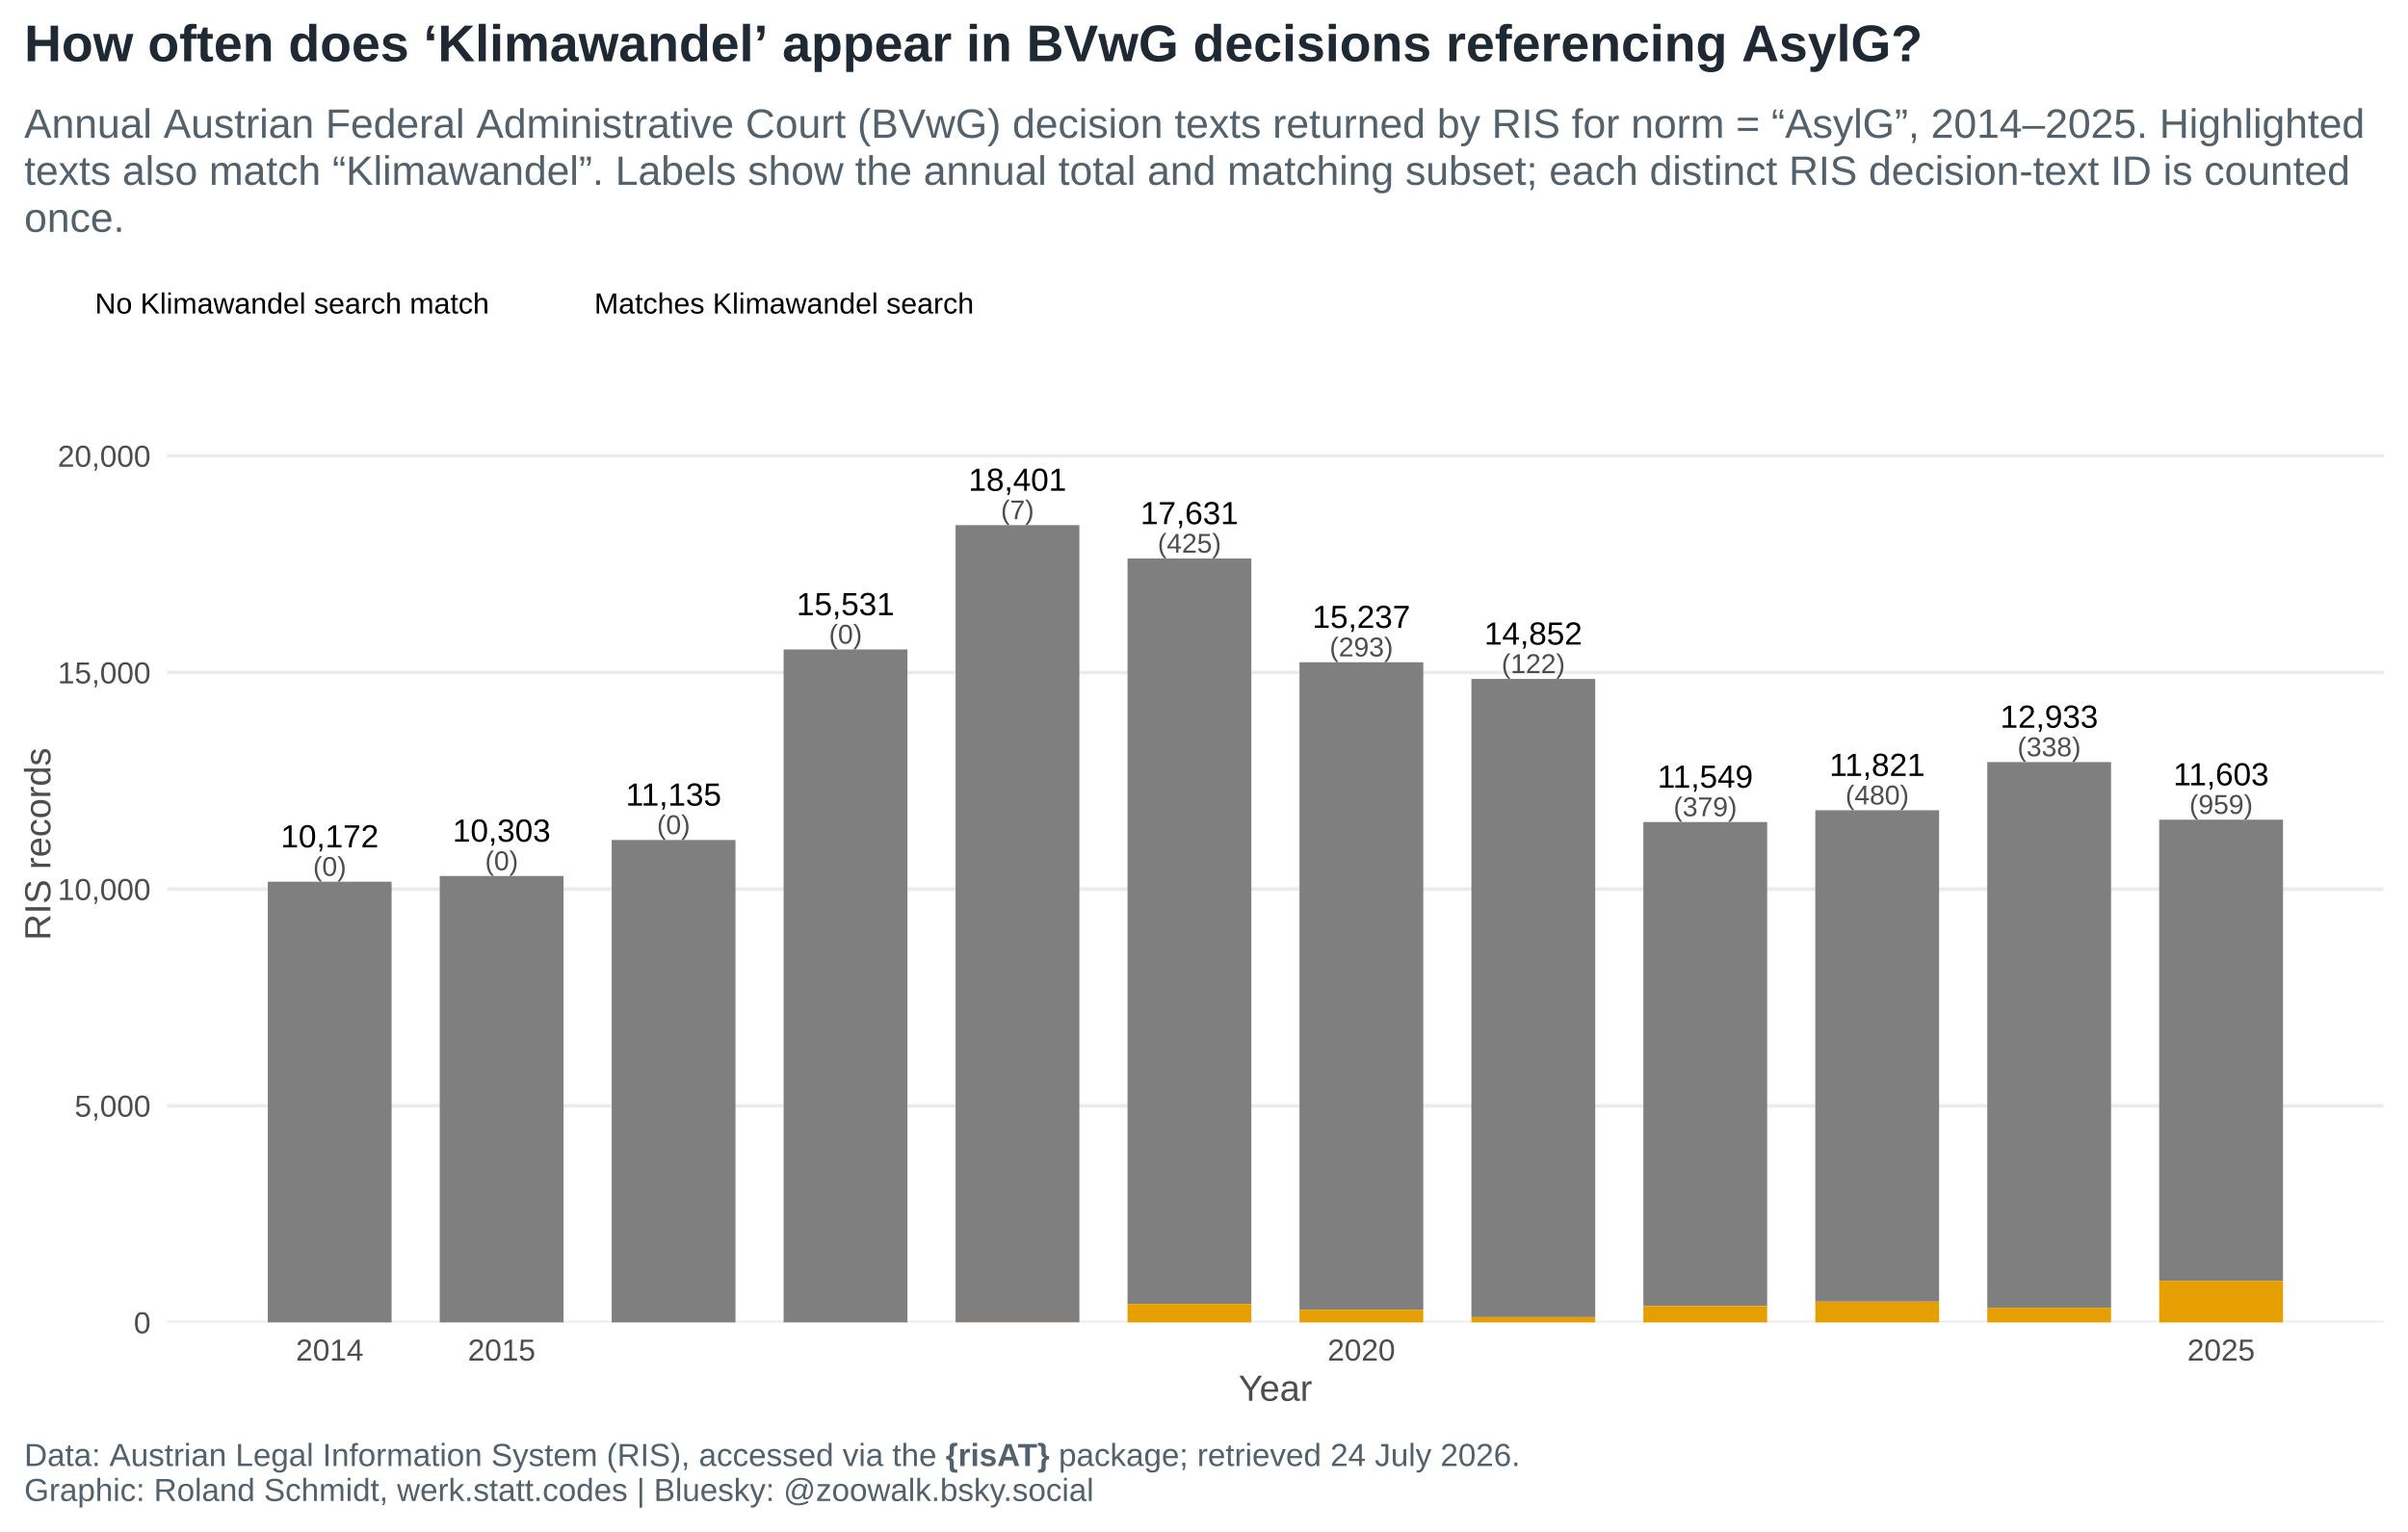
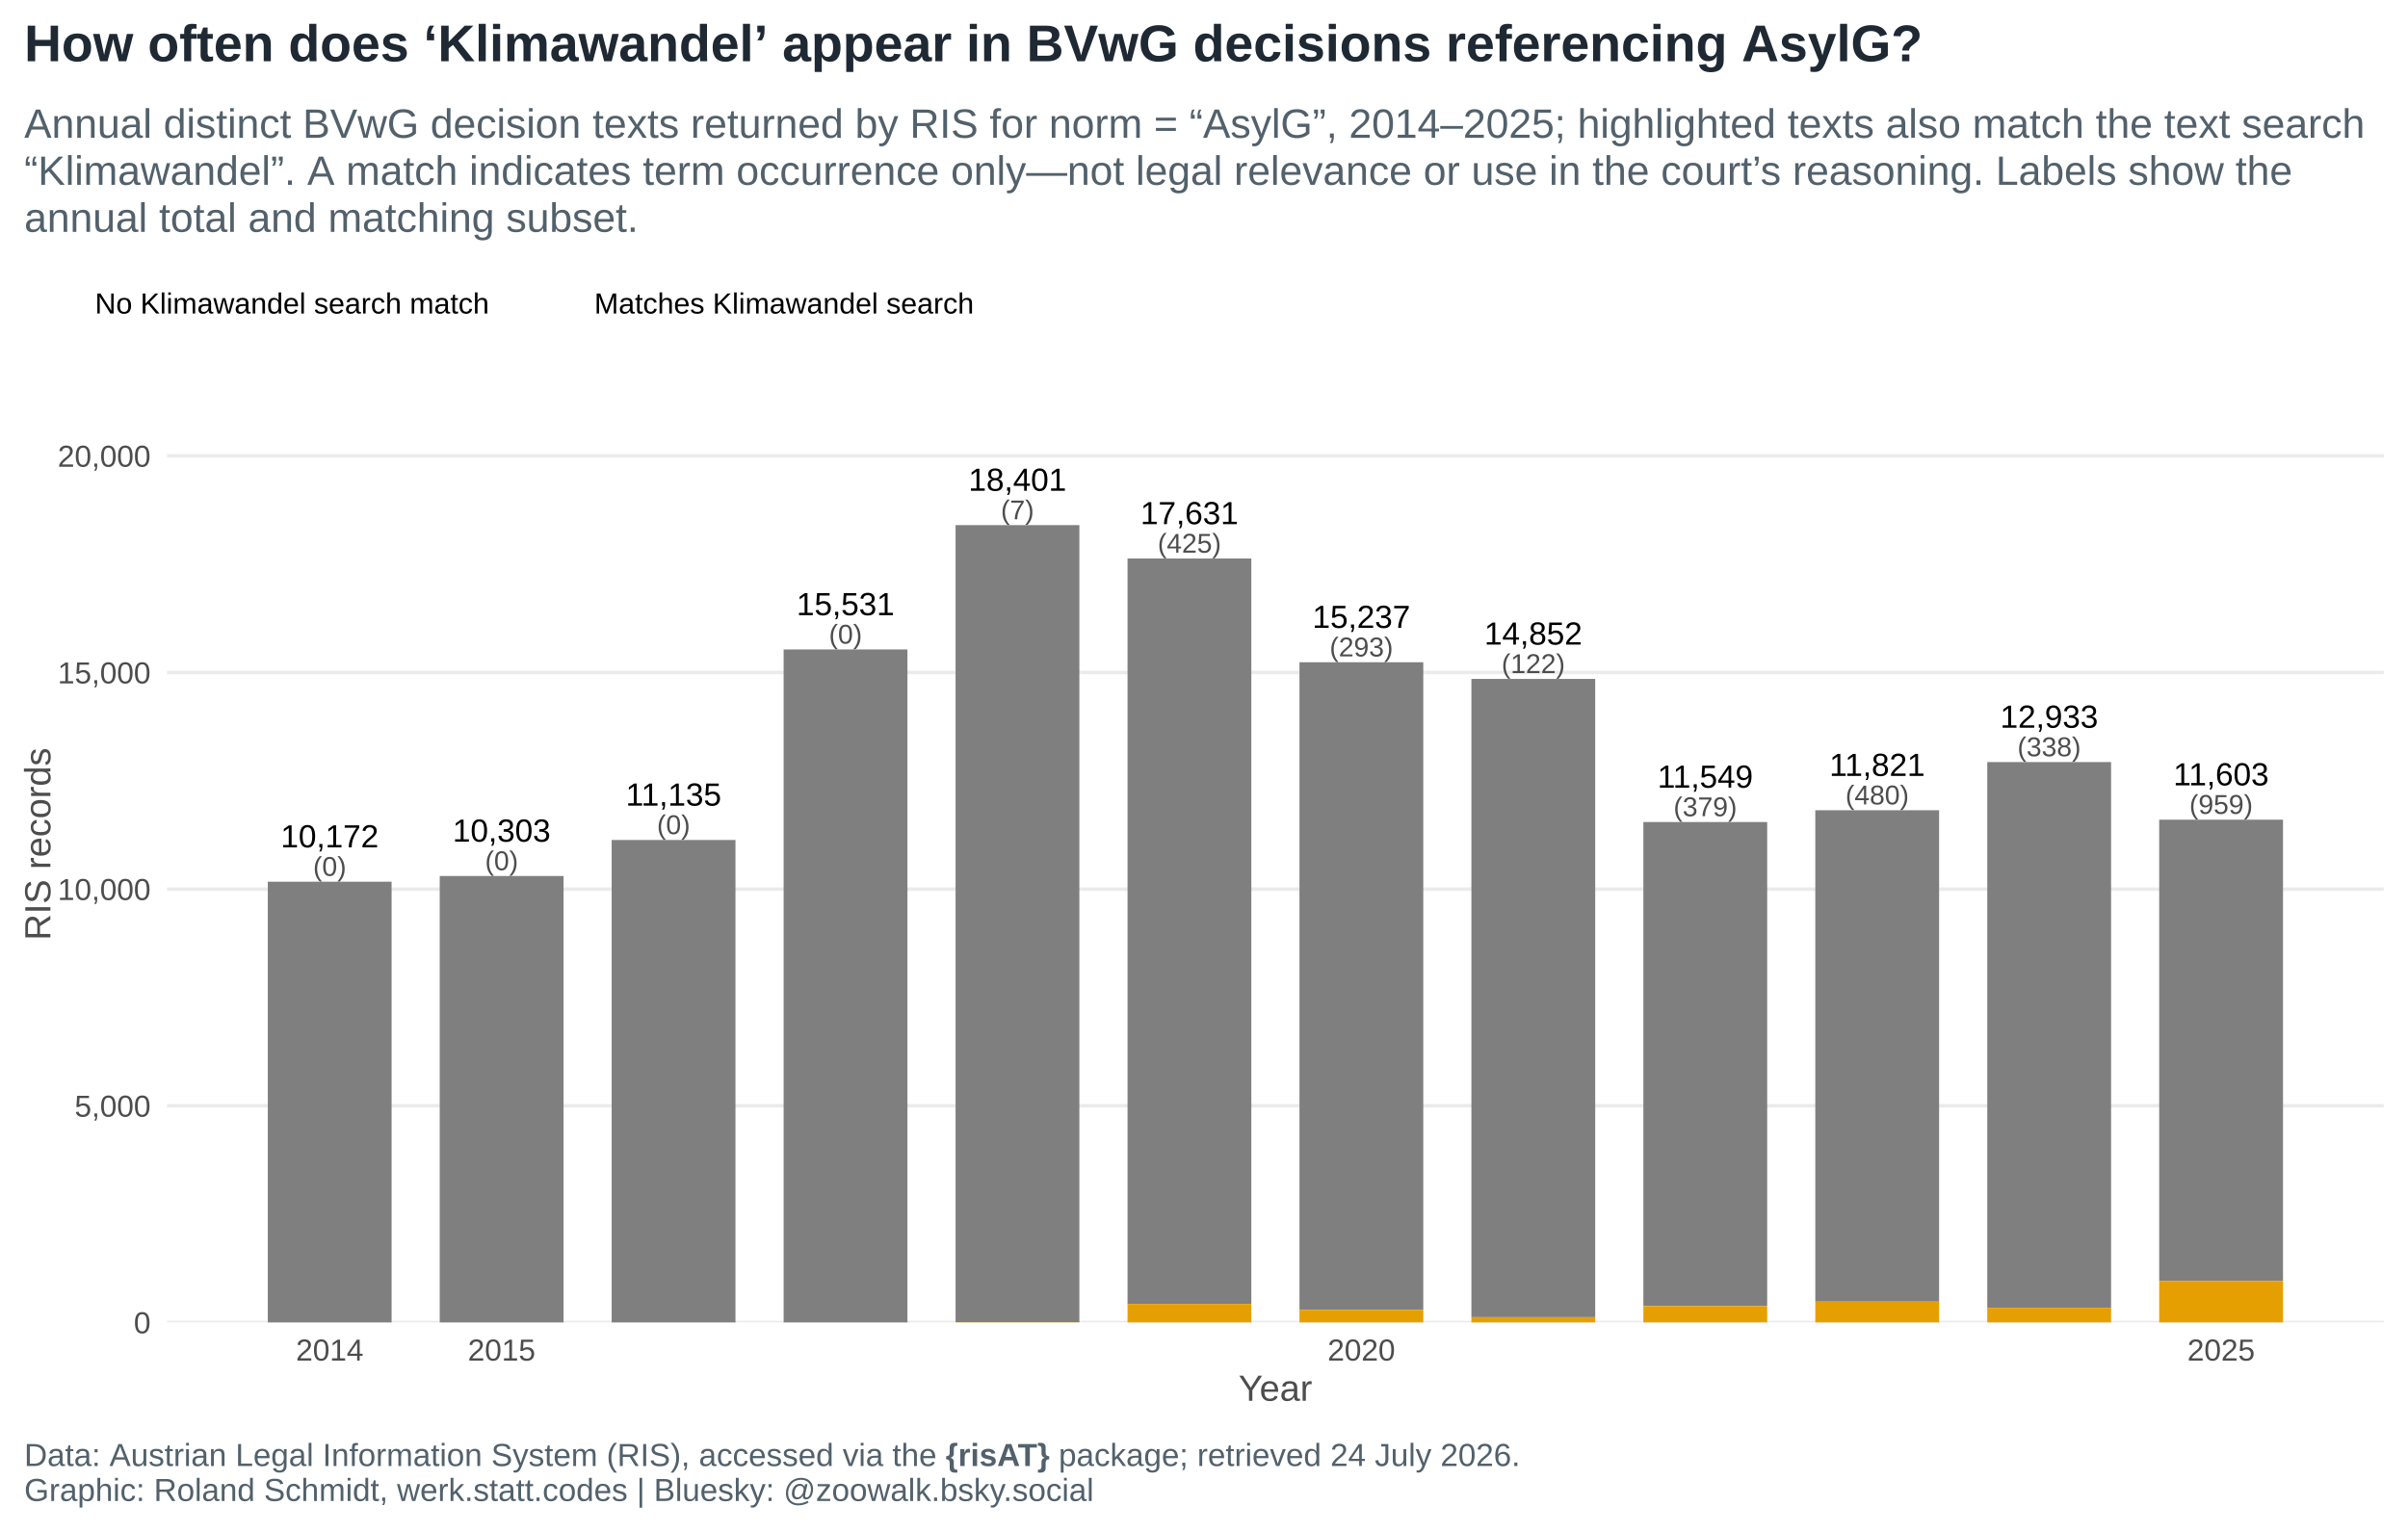
<svg xmlns="http://www.w3.org/2000/svg" width="792.00pt" height="504.00pt" viewBox="0 0 792.00 504.00">
  <g class="svglite">
    <defs>
      <style type="text/css">
    .svglite line, .svglite polyline, .svglite polygon, .svglite path, .svglite rect, .svglite circle {
      fill: none;
      stroke: #000000;
      stroke-linecap: round;
      stroke-linejoin: round;
      stroke-miterlimit: 10.00;
    }
    .svglite text {
      white-space: pre;
    }
    .svglite g.glyphgroup path {
      fill: inherit;
      stroke: none;
    }
  </style>
    </defs>
    <rect width="100%" height="100%" style="stroke: none; fill: #FFFFFF;" />
    <defs>
      <clipPath id="cpMC4wMHw3OTIuMDB8MC4wMHw1MDQuMDA=">
        <rect x="0.00" y="0.00" width="792.00" height="504.00" />
      </clipPath>
    </defs>
    <g clip-path="url(#cpMC4wMHw3OTIuMDB8MC4wMHw1MDQuMDA=)">
      <rect x="0.00" y="-0" width="792.00" height="504.00" style="stroke-width: 1.16; stroke: none; fill: #FFFFFF;" />
    </g>
    <defs>
      <clipPath id="cpNTQuOTR8Nzg0LjAzfDEyMC4zMXw0MzUuMDg=">
        <rect x="54.94" y="120.31" width="729.09" height="314.77" />
      </clipPath>
    </defs>
    <g clip-path="url(#cpNTQuOTR8Nzg0LjAzfDEyMC4zMXw0MzUuMDg=)">
      <polyline points="54.94,435.08 784.03,435.08 " style="stroke-width: 1.16; stroke: #EBEBEB; stroke-linecap: butt;" />
      <polyline points="54.94,363.81 784.03,363.81 " style="stroke-width: 1.16; stroke: #EBEBEB; stroke-linecap: butt;" />
      <polyline points="54.94,292.53 784.03,292.53 " style="stroke-width: 1.16; stroke: #EBEBEB; stroke-linecap: butt;" />
      <polyline points="54.94,221.25 784.03,221.25 " style="stroke-width: 1.16; stroke: #EBEBEB; stroke-linecap: butt;" />
      <polyline points="54.94,149.98 784.03,149.98 " style="stroke-width: 1.16; stroke: #EBEBEB; stroke-linecap: butt;" />
      <rect x="88.08" y="290.08" width="40.72" height="145.00" style="stroke-width: 1.16; stroke: none; stroke-linecap: butt; stroke-linejoin: miter; fill: #7F7F7F;" />
      <rect x="88.08" y="435.08" width="40.72" height="0.00" style="stroke-width: 1.16; stroke: none; stroke-linecap: butt; stroke-linejoin: miter; fill: #E69F00;" />
      <rect x="144.63" y="288.21" width="40.72" height="146.87" style="stroke-width: 1.16; stroke: none; stroke-linecap: butt; stroke-linejoin: miter; fill: #7F7F7F;" />
      <rect x="144.63" y="435.08" width="40.72" height="0.00" style="stroke-width: 1.16; stroke: none; stroke-linecap: butt; stroke-linejoin: miter; fill: #E69F00;" />
      <rect x="201.18" y="276.35" width="40.72" height="158.73" style="stroke-width: 1.16; stroke: none; stroke-linecap: butt; stroke-linejoin: miter; fill: #7F7F7F;" />
      <rect x="201.18" y="435.08" width="40.72" height="0.00" style="stroke-width: 1.16; stroke: none; stroke-linecap: butt; stroke-linejoin: miter; fill: #E69F00;" />
      <rect x="257.74" y="213.68" width="40.72" height="221.40" style="stroke-width: 1.16; stroke: none; stroke-linecap: butt; stroke-linejoin: miter; fill: #7F7F7F;" />
      <rect x="257.74" y="435.08" width="40.72" height="0.00" style="stroke-width: 1.16; stroke: none; stroke-linecap: butt; stroke-linejoin: miter; fill: #E69F00;" />
      <rect x="314.29" y="172.77" width="40.72" height="262.21" style="stroke-width: 1.16; stroke: none; stroke-linecap: butt; stroke-linejoin: miter; fill: #7F7F7F;" />
      <rect x="314.29" y="434.98" width="40.72" height="0.100" style="stroke-width: 1.16; stroke: none; stroke-linecap: butt; stroke-linejoin: miter; fill: #E69F00;" />
      <rect x="370.85" y="183.75" width="40.72" height="245.28" style="stroke-width: 1.16; stroke: none; stroke-linecap: butt; stroke-linejoin: miter; fill: #7F7F7F;" />
      <rect x="370.85" y="429.02" width="40.72" height="6.06" style="stroke-width: 1.16; stroke: none; stroke-linecap: butt; stroke-linejoin: miter; fill: #E69F00;" />
      <rect x="427.40" y="217.88" width="40.72" height="213.03" style="stroke-width: 1.16; stroke: none; stroke-linecap: butt; stroke-linejoin: miter; fill: #7F7F7F;" />
      <rect x="427.40" y="430.91" width="40.72" height="4.18" style="stroke-width: 1.16; stroke: none; stroke-linecap: butt; stroke-linejoin: miter; fill: #E69F00;" />
      <rect x="483.95" y="223.36" width="40.72" height="209.98" style="stroke-width: 1.16; stroke: none; stroke-linecap: butt; stroke-linejoin: miter; fill: #7F7F7F;" />
      <rect x="483.95" y="433.34" width="40.72" height="1.74" style="stroke-width: 1.16; stroke: none; stroke-linecap: butt; stroke-linejoin: miter; fill: #E69F00;" />
      <rect x="540.51" y="270.45" width="40.72" height="159.23" style="stroke-width: 1.16; stroke: none; stroke-linecap: butt; stroke-linejoin: miter; fill: #7F7F7F;" />
      <rect x="540.51" y="429.68" width="40.72" height="5.40" style="stroke-width: 1.16; stroke: none; stroke-linecap: butt; stroke-linejoin: miter; fill: #E69F00;" />
      <rect x="597.06" y="266.57" width="40.72" height="161.67" style="stroke-width: 1.16; stroke: none; stroke-linecap: butt; stroke-linejoin: miter; fill: #7F7F7F;" />
      <rect x="597.06" y="428.24" width="40.72" height="6.84" style="stroke-width: 1.16; stroke: none; stroke-linecap: butt; stroke-linejoin: miter; fill: #E69F00;" />
      <rect x="653.62" y="250.72" width="40.72" height="179.54" style="stroke-width: 1.16; stroke: none; stroke-linecap: butt; stroke-linejoin: miter; fill: #7F7F7F;" />
      <rect x="653.62" y="430.26" width="40.72" height="4.82" style="stroke-width: 1.16; stroke: none; stroke-linecap: butt; stroke-linejoin: miter; fill: #E69F00;" />
      <rect x="710.17" y="269.68" width="40.72" height="151.73" style="stroke-width: 1.16; stroke: none; stroke-linecap: butt; stroke-linejoin: miter; fill: #7F7F7F;" />
      <rect x="710.17" y="421.41" width="40.72" height="13.67" style="stroke-width: 1.16; stroke: none; stroke-linecap: butt; stroke-linejoin: miter; fill: #E69F00;" />
      <text x="108.44" y="278.78" text-anchor="middle" style="font-size: 10.53px; font-family: &quot;Arial&quot;;" textLength="32.14px" lengthAdjust="spacingAndGlyphs">10,172</text>
      <text x="164.99" y="276.91" text-anchor="middle" style="font-size: 10.53px; font-family: &quot;Arial&quot;;" textLength="32.14px" lengthAdjust="spacingAndGlyphs">10,303</text>
      <text x="221.54" y="265.05" text-anchor="middle" style="font-size: 10.53px; font-family: &quot;Arial&quot;;" textLength="31.36px" lengthAdjust="spacingAndGlyphs">11,135</text>
      <text x="278.10" y="202.39" text-anchor="middle" style="font-size: 10.53px; font-family: &quot;Arial&quot;;" textLength="32.14px" lengthAdjust="spacingAndGlyphs">15,531</text>
      <text x="334.65" y="161.47" text-anchor="middle" style="font-size: 10.53px; font-family: &quot;Arial&quot;;" textLength="32.14px" lengthAdjust="spacingAndGlyphs">18,401</text>
      <text x="391.21" y="172.45" text-anchor="middle" style="font-size: 10.53px; font-family: &quot;Arial&quot;;" textLength="32.14px" lengthAdjust="spacingAndGlyphs">17,631</text>
      <text x="447.76" y="206.58" text-anchor="middle" style="font-size: 10.53px; font-family: &quot;Arial&quot;;" textLength="32.14px" lengthAdjust="spacingAndGlyphs">15,237</text>
      <text x="504.31" y="212.07" text-anchor="middle" style="font-size: 10.53px; font-family: &quot;Arial&quot;;" textLength="32.14px" lengthAdjust="spacingAndGlyphs">14,852</text>
      <text x="560.87" y="259.15" text-anchor="middle" style="font-size: 10.53px; font-family: &quot;Arial&quot;;" textLength="31.36px" lengthAdjust="spacingAndGlyphs">11,549</text>
      <text x="617.42" y="255.27" text-anchor="middle" style="font-size: 10.53px; font-family: &quot;Arial&quot;;" textLength="31.36px" lengthAdjust="spacingAndGlyphs">11,821</text>
      <text x="673.98" y="239.42" text-anchor="middle" style="font-size: 10.53px; font-family: &quot;Arial&quot;;" textLength="32.14px" lengthAdjust="spacingAndGlyphs">12,933</text>
      <text x="730.53" y="258.38" text-anchor="middle" style="font-size: 10.53px; font-family: &quot;Arial&quot;;" textLength="31.36px" lengthAdjust="spacingAndGlyphs">11,603</text>
      <text x="108.44" y="288.16" text-anchor="middle" style="font-size: 8.95px;fill: #4D4D4D; font-family: &quot;Arial&quot;;" textLength="10.91px" lengthAdjust="spacingAndGlyphs">(0)</text>
      <text x="164.99" y="286.29" text-anchor="middle" style="font-size: 8.95px;fill: #4D4D4D; font-family: &quot;Arial&quot;;" textLength="10.91px" lengthAdjust="spacingAndGlyphs">(0)</text>
      <text x="221.54" y="274.43" text-anchor="middle" style="font-size: 8.95px;fill: #4D4D4D; font-family: &quot;Arial&quot;;" textLength="10.91px" lengthAdjust="spacingAndGlyphs">(0)</text>
      <text x="278.10" y="211.76" text-anchor="middle" style="font-size: 8.95px;fill: #4D4D4D; font-family: &quot;Arial&quot;;" textLength="10.91px" lengthAdjust="spacingAndGlyphs">(0)</text>
      <text x="334.65" y="170.85" text-anchor="middle" style="font-size: 8.95px;fill: #4D4D4D; font-family: &quot;Arial&quot;;" textLength="10.91px" lengthAdjust="spacingAndGlyphs">(7)</text>
      <text x="391.21" y="181.83" text-anchor="middle" style="font-size: 8.95px;fill: #4D4D4D; font-family: &quot;Arial&quot;;" textLength="20.84px" lengthAdjust="spacingAndGlyphs">(425)</text>
      <text x="447.76" y="215.96" text-anchor="middle" style="font-size: 8.95px;fill: #4D4D4D; font-family: &quot;Arial&quot;;" textLength="20.84px" lengthAdjust="spacingAndGlyphs">(293)</text>
      <text x="504.31" y="221.44" text-anchor="middle" style="font-size: 8.95px;fill: #4D4D4D; font-family: &quot;Arial&quot;;" textLength="20.84px" lengthAdjust="spacingAndGlyphs">(122)</text>
      <text x="560.87" y="268.53" text-anchor="middle" style="font-size: 8.95px;fill: #4D4D4D; font-family: &quot;Arial&quot;;" textLength="20.84px" lengthAdjust="spacingAndGlyphs">(379)</text>
      <text x="617.42" y="264.65" text-anchor="middle" style="font-size: 8.95px;fill: #4D4D4D; font-family: &quot;Arial&quot;;" textLength="20.84px" lengthAdjust="spacingAndGlyphs">(480)</text>
      <text x="673.98" y="248.80" text-anchor="middle" style="font-size: 8.95px;fill: #4D4D4D; font-family: &quot;Arial&quot;;" textLength="20.84px" lengthAdjust="spacingAndGlyphs">(338)</text>
      <text x="730.53" y="267.76" text-anchor="middle" style="font-size: 8.95px;fill: #4D4D4D; font-family: &quot;Arial&quot;;" textLength="20.84px" lengthAdjust="spacingAndGlyphs">(959)</text>
    </g>
    <g clip-path="url(#cpMC4wMHw3OTIuMDB8MC4wMHw1MDQuMDA=)">
      <text x="49.56" y="438.66" text-anchor="end" style="font-size: 10.00px;fill: #4D4D4D; font-family: &quot;Arial&quot;;" textLength="5.56px" lengthAdjust="spacingAndGlyphs">0</text>
      <text x="49.56" y="367.39" text-anchor="end" style="font-size: 10.00px;fill: #4D4D4D; font-family: &quot;Arial&quot;;" textLength="25.03px" lengthAdjust="spacingAndGlyphs">5,000</text>
      <text x="49.56" y="296.11" text-anchor="end" style="font-size: 10.00px;fill: #4D4D4D; font-family: &quot;Arial&quot;;" textLength="30.59px" lengthAdjust="spacingAndGlyphs">10,000</text>
      <text x="49.56" y="224.84" text-anchor="end" style="font-size: 10.00px;fill: #4D4D4D; font-family: &quot;Arial&quot;;" textLength="30.59px" lengthAdjust="spacingAndGlyphs">15,000</text>
      <text x="49.56" y="153.56" text-anchor="end" style="font-size: 10.00px;fill: #4D4D4D; font-family: &quot;Arial&quot;;" textLength="30.59px" lengthAdjust="spacingAndGlyphs">20,000</text>
      <text x="108.44" y="447.63" text-anchor="middle" style="font-size: 10.00px;fill: #4D4D4D; font-family: &quot;Arial&quot;;" textLength="22.25px" lengthAdjust="spacingAndGlyphs">2014</text>
      <text x="164.99" y="447.63" text-anchor="middle" style="font-size: 10.00px;fill: #4D4D4D; font-family: &quot;Arial&quot;;" textLength="22.25px" lengthAdjust="spacingAndGlyphs">2015</text>
      <text x="447.76" y="447.63" text-anchor="middle" style="font-size: 10.00px;fill: #4D4D4D; font-family: &quot;Arial&quot;;" textLength="22.25px" lengthAdjust="spacingAndGlyphs">2020</text>
      <text x="730.53" y="447.63" text-anchor="middle" style="font-size: 10.00px;fill: #4D4D4D; font-family: &quot;Arial&quot;;" textLength="22.25px" lengthAdjust="spacingAndGlyphs">2025</text>
      <text x="419.48" y="460.85" text-anchor="middle" style="font-size: 12.00px;fill: #4D4D4D; font-family: &quot;Arial&quot;;" textLength="24.25px" lengthAdjust="spacingAndGlyphs">Year</text>
      <text transform="translate(16.57,277.70) rotate(-90)" text-anchor="middle" style="font-size: 12.00px;fill: #4D4D4D; font-family: &quot;Arial&quot;;" textLength="63.34px" lengthAdjust="spacingAndGlyphs">RIS records</text>
      <circle cx="16.61" cy="99.71" r="1.95" style="stroke-width: 0.71; stroke: none;" />
      <circle cx="180.85" cy="99.71" r="1.95" style="stroke-width: 0.71; stroke: none;" />
      <text x="31.23" y="103.15" style="font-size: 9.60px; font-family: &quot;Arial&quot;;" textLength="129.47px" lengthAdjust="spacingAndGlyphs">No Klimawandel search match</text>
      <text x="195.46" y="103.15" style="font-size: 9.60px; font-family: &quot;Arial&quot;;" textLength="124.67px" lengthAdjust="spacingAndGlyphs">Matches Klimawandel search</text>
      <text x="7.97" y="45.34" style="font-size: 13.50px;fill: #52616B; font-family: &quot;Arial&quot;;" textLength="42.06px" lengthAdjust="spacingAndGlyphs">Annual</text>
-       <text x="53.78" y="45.34" style="font-size: 13.50px;fill: #52616B; font-family: &quot;Arial&quot;;" textLength="49.55px" lengthAdjust="spacingAndGlyphs">Austrian</text>
-       <text x="107.08" y="45.34" style="font-size: 13.50px;fill: #52616B; font-family: &quot;Arial&quot;;" textLength="45.81px" lengthAdjust="spacingAndGlyphs">Federal</text>
-       <text x="156.64" y="45.34" style="font-size: 13.50px;fill: #52616B; font-family: &quot;Arial&quot;;" textLength="84.81px" lengthAdjust="spacingAndGlyphs">Administrative</text>
-       <text x="245.20" y="45.34" style="font-size: 13.50px;fill: #52616B; font-family: &quot;Arial&quot;;" textLength="33.03px" lengthAdjust="spacingAndGlyphs">Court</text>
-       <text x="281.99" y="45.34" style="font-size: 13.50px;fill: #52616B; font-family: &quot;Arial&quot;;" textLength="47.25px" lengthAdjust="spacingAndGlyphs">(BVwG)</text>
-       <text x="332.99" y="45.34" style="font-size: 13.50px;fill: #52616B; font-family: &quot;Arial&quot;;" textLength="49.56px" lengthAdjust="spacingAndGlyphs">decision</text>
-       <text x="386.30" y="45.34" style="font-size: 13.50px;fill: #52616B; font-family: &quot;Arial&quot;;" textLength="28.52px" lengthAdjust="spacingAndGlyphs">texts</text>
-       <text x="418.56" y="45.34" style="font-size: 13.50px;fill: #52616B; font-family: &quot;Arial&quot;;" textLength="50.33px" lengthAdjust="spacingAndGlyphs">returned</text>
-       <text x="472.64" y="45.34" style="font-size: 13.50px;fill: #52616B; font-family: &quot;Arial&quot;;" textLength="14.27px" lengthAdjust="spacingAndGlyphs">by</text>
-       <text x="490.66" y="45.34" style="font-size: 13.50px;fill: #52616B; font-family: &quot;Arial&quot;;" textLength="22.50px" lengthAdjust="spacingAndGlyphs">RIS</text>
-       <text x="516.91" y="45.34" style="font-size: 13.50px;fill: #52616B; font-family: &quot;Arial&quot;;" textLength="15.77px" lengthAdjust="spacingAndGlyphs">for</text>
-       <text x="536.42" y="45.34" style="font-size: 13.50px;fill: #52616B; font-family: &quot;Arial&quot;;" textLength="30.78px" lengthAdjust="spacingAndGlyphs">norm</text>
-       <text x="570.95" y="45.34" style="font-size: 13.50px;fill: #52616B; font-family: &quot;Arial&quot;;" textLength="7.89px" lengthAdjust="spacingAndGlyphs">=</text>
-       <text x="582.60" y="45.34" style="font-size: 13.50px;fill: #52616B; font-family: &quot;Arial&quot;;" textLength="48.75px" lengthAdjust="spacingAndGlyphs">“AsylG”,</text>
-       <text x="635.10" y="45.34" style="font-size: 13.50px;fill: #52616B; font-family: &quot;Arial&quot;;" textLength="71.39px" lengthAdjust="spacingAndGlyphs">2014–2025.</text>
-       <text x="710.24" y="45.34" style="font-size: 13.50px;fill: #52616B; font-family: &quot;Arial&quot;;" textLength="67.59px" lengthAdjust="spacingAndGlyphs">Highlighted</text>
-       <text x="7.97" y="60.81" style="font-size: 13.50px;fill: #52616B; font-family: &quot;Arial&quot;;" textLength="28.52px" lengthAdjust="spacingAndGlyphs">texts</text>
-       <text x="40.24" y="60.81" style="font-size: 13.50px;fill: #52616B; font-family: &quot;Arial&quot;;" textLength="24.78px" lengthAdjust="spacingAndGlyphs">also</text>
-       <text x="68.77" y="60.81" style="font-size: 13.50px;fill: #52616B; font-family: &quot;Arial&quot;;" textLength="36.78px" lengthAdjust="spacingAndGlyphs">match</text>
-       <text x="109.30" y="60.81" style="font-size: 13.50px;fill: #52616B; font-family: &quot;Arial&quot;;" textLength="89.33px" lengthAdjust="spacingAndGlyphs">“Klimawandel”.</text>
-       <text x="202.38" y="60.81" style="font-size: 13.50px;fill: #52616B; font-family: &quot;Arial&quot;;" textLength="39.81px" lengthAdjust="spacingAndGlyphs">Labels</text>
-       <text x="245.94" y="60.81" style="font-size: 13.50px;fill: #52616B; font-family: &quot;Arial&quot;;" textLength="31.53px" lengthAdjust="spacingAndGlyphs">show</text>
-       <text x="281.22" y="60.81" style="font-size: 13.50px;fill: #52616B; font-family: &quot;Arial&quot;;" textLength="18.78px" lengthAdjust="spacingAndGlyphs">the</text>
-       <text x="303.75" y="60.81" style="font-size: 13.50px;fill: #52616B; font-family: &quot;Arial&quot;;" textLength="40.58px" lengthAdjust="spacingAndGlyphs">annual</text>
-       <text x="348.08" y="60.81" style="font-size: 13.50px;fill: #52616B; font-family: &quot;Arial&quot;;" textLength="25.53px" lengthAdjust="spacingAndGlyphs">total</text>
-       <text x="377.36" y="60.81" style="font-size: 13.50px;fill: #52616B; font-family: &quot;Arial&quot;;" textLength="22.55px" lengthAdjust="spacingAndGlyphs">and</text>
-       <text x="403.66" y="60.81" style="font-size: 13.50px;fill: #52616B; font-family: &quot;Arial&quot;;" textLength="54.81px" lengthAdjust="spacingAndGlyphs">matching</text>
-       <text x="462.22" y="60.81" style="font-size: 13.50px;fill: #52616B; font-family: &quot;Arial&quot;;" textLength="43.55px" lengthAdjust="spacingAndGlyphs">subset;</text>
-       <text x="509.52" y="60.81" style="font-size: 13.50px;fill: #52616B; font-family: &quot;Arial&quot;;" textLength="29.30px" lengthAdjust="spacingAndGlyphs">each</text>
-       <text x="542.56" y="60.81" style="font-size: 13.50px;fill: #52616B; font-family: &quot;Arial&quot;;" textLength="42.03px" lengthAdjust="spacingAndGlyphs">distinct</text>
-       <text x="588.35" y="60.81" style="font-size: 13.50px;fill: #52616B; font-family: &quot;Arial&quot;;" textLength="22.50px" lengthAdjust="spacingAndGlyphs">RIS</text>
-       <text x="614.60" y="60.81" style="font-size: 13.50px;fill: #52616B; font-family: &quot;Arial&quot;;" textLength="75.83px" lengthAdjust="spacingAndGlyphs">decision-text</text>
-       <text x="694.17" y="60.81" style="font-size: 13.50px;fill: #52616B; font-family: &quot;Arial&quot;;" textLength="13.50px" lengthAdjust="spacingAndGlyphs">ID</text>
-       <text x="711.42" y="60.81" style="font-size: 13.50px;fill: #52616B; font-family: &quot;Arial&quot;;" textLength="9.75px" lengthAdjust="spacingAndGlyphs">is</text>
-       <text x="724.92" y="60.81" style="font-size: 13.50px;fill: #52616B; font-family: &quot;Arial&quot;;" textLength="48.08px" lengthAdjust="spacingAndGlyphs">counted</text>
-       <text x="7.97" y="76.28" style="font-size: 13.50px;fill: #52616B; font-family: &quot;Arial&quot;;" textLength="33.05px" lengthAdjust="spacingAndGlyphs">once.</text>
+       <text x="53.78" y="45.34" style="font-size: 13.50px;fill: #52616B; font-family: &quot;Arial&quot;;" textLength="42.03px" lengthAdjust="spacingAndGlyphs">distinct</text>
+       <text x="99.56" y="45.34" style="font-size: 13.50px;fill: #52616B; font-family: &quot;Arial&quot;;" textLength="38.25px" lengthAdjust="spacingAndGlyphs">BVwG</text>
+       <text x="141.56" y="45.34" style="font-size: 13.50px;fill: #52616B; font-family: &quot;Arial&quot;;" textLength="49.56px" lengthAdjust="spacingAndGlyphs">decision</text>
+       <text x="194.88" y="45.34" style="font-size: 13.50px;fill: #52616B; font-family: &quot;Arial&quot;;" textLength="28.52px" lengthAdjust="spacingAndGlyphs">texts</text>
+       <text x="227.14" y="45.34" style="font-size: 13.50px;fill: #52616B; font-family: &quot;Arial&quot;;" textLength="50.33px" lengthAdjust="spacingAndGlyphs">returned</text>
+       <text x="281.22" y="45.34" style="font-size: 13.50px;fill: #52616B; font-family: &quot;Arial&quot;;" textLength="14.27px" lengthAdjust="spacingAndGlyphs">by</text>
+       <text x="299.24" y="45.34" style="font-size: 13.50px;fill: #52616B; font-family: &quot;Arial&quot;;" textLength="22.50px" lengthAdjust="spacingAndGlyphs">RIS</text>
+       <text x="325.49" y="45.34" style="font-size: 13.50px;fill: #52616B; font-family: &quot;Arial&quot;;" textLength="15.77px" lengthAdjust="spacingAndGlyphs">for</text>
+       <text x="345.00" y="45.34" style="font-size: 13.50px;fill: #52616B; font-family: &quot;Arial&quot;;" textLength="30.78px" lengthAdjust="spacingAndGlyphs">norm</text>
+       <text x="379.53" y="45.34" style="font-size: 13.50px;fill: #52616B; font-family: &quot;Arial&quot;;" textLength="7.89px" lengthAdjust="spacingAndGlyphs">=</text>
+       <text x="391.17" y="45.34" style="font-size: 13.50px;fill: #52616B; font-family: &quot;Arial&quot;;" textLength="48.75px" lengthAdjust="spacingAndGlyphs">“AsylG”,</text>
+       <text x="443.67" y="45.34" style="font-size: 13.50px;fill: #52616B; font-family: &quot;Arial&quot;;" textLength="71.39px" lengthAdjust="spacingAndGlyphs">2014–2025;</text>
+       <text x="518.81" y="45.34" style="font-size: 13.50px;fill: #52616B; font-family: &quot;Arial&quot;;" textLength="65.36px" lengthAdjust="spacingAndGlyphs">highlighted</text>
+       <text x="587.92" y="45.34" style="font-size: 13.50px;fill: #52616B; font-family: &quot;Arial&quot;;" textLength="28.52px" lengthAdjust="spacingAndGlyphs">texts</text>
+       <text x="620.19" y="45.34" style="font-size: 13.50px;fill: #52616B; font-family: &quot;Arial&quot;;" textLength="24.78px" lengthAdjust="spacingAndGlyphs">also</text>
+       <text x="648.72" y="45.34" style="font-size: 13.50px;fill: #52616B; font-family: &quot;Arial&quot;;" textLength="36.78px" lengthAdjust="spacingAndGlyphs">match</text>
+       <text x="689.25" y="45.34" style="font-size: 13.50px;fill: #52616B; font-family: &quot;Arial&quot;;" textLength="18.78px" lengthAdjust="spacingAndGlyphs">the</text>
+       <text x="711.78" y="45.34" style="font-size: 13.50px;fill: #52616B; font-family: &quot;Arial&quot;;" textLength="21.77px" lengthAdjust="spacingAndGlyphs">text</text>
+       <text x="737.30" y="45.34" style="font-size: 13.50px;fill: #52616B; font-family: &quot;Arial&quot;;" textLength="40.55px" lengthAdjust="spacingAndGlyphs">search</text>
+       <text x="7.97" y="60.81" style="font-size: 13.50px;fill: #52616B; font-family: &quot;Arial&quot;;" textLength="89.33px" lengthAdjust="spacingAndGlyphs">“Klimawandel”.</text>
+       <text x="101.05" y="60.81" style="font-size: 13.50px;fill: #52616B; font-family: &quot;Arial&quot;;" textLength="9.00px" lengthAdjust="spacingAndGlyphs">A</text>
+       <text x="113.80" y="60.81" style="font-size: 13.50px;fill: #52616B; font-family: &quot;Arial&quot;;" textLength="36.78px" lengthAdjust="spacingAndGlyphs">match</text>
+       <text x="154.33" y="60.81" style="font-size: 13.50px;fill: #52616B; font-family: &quot;Arial&quot;;" textLength="53.31px" lengthAdjust="spacingAndGlyphs">indicates</text>
+       <text x="211.39" y="60.81" style="font-size: 13.50px;fill: #52616B; font-family: &quot;Arial&quot;;" textLength="27.02px" lengthAdjust="spacingAndGlyphs">term</text>
+       <text x="242.16" y="60.81" style="font-size: 13.50px;fill: #52616B; font-family: &quot;Arial&quot;;" textLength="66.83px" lengthAdjust="spacingAndGlyphs">occurrence</text>
+       <text x="312.74" y="60.81" style="font-size: 13.50px;fill: #52616B; font-family: &quot;Arial&quot;;" textLength="57.06px" lengthAdjust="spacingAndGlyphs">only—not</text>
+       <text x="373.55" y="60.81" style="font-size: 13.50px;fill: #52616B; font-family: &quot;Arial&quot;;" textLength="28.55px" lengthAdjust="spacingAndGlyphs">legal</text>
+       <text x="405.85" y="60.81" style="font-size: 13.50px;fill: #52616B; font-family: &quot;Arial&quot;;" textLength="58.58px" lengthAdjust="spacingAndGlyphs">relevance</text>
+       <text x="468.17" y="60.81" style="font-size: 13.50px;fill: #52616B; font-family: &quot;Arial&quot;;" textLength="12.02px" lengthAdjust="spacingAndGlyphs">or</text>
+       <text x="483.94" y="60.81" style="font-size: 13.50px;fill: #52616B; font-family: &quot;Arial&quot;;" textLength="21.78px" lengthAdjust="spacingAndGlyphs">use</text>
+       <text x="509.47" y="60.81" style="font-size: 13.50px;fill: #52616B; font-family: &quot;Arial&quot;;" textLength="10.52px" lengthAdjust="spacingAndGlyphs">in</text>
+       <text x="523.74" y="60.81" style="font-size: 13.50px;fill: #52616B; font-family: &quot;Arial&quot;;" textLength="18.78px" lengthAdjust="spacingAndGlyphs">the</text>
+       <text x="546.27" y="60.81" style="font-size: 13.50px;fill: #52616B; font-family: &quot;Arial&quot;;" textLength="39.53px" lengthAdjust="spacingAndGlyphs">court’s</text>
+       <text x="589.55" y="60.81" style="font-size: 13.50px;fill: #52616B; font-family: &quot;Arial&quot;;" textLength="63.09px" lengthAdjust="spacingAndGlyphs">reasoning.</text>
+       <text x="656.39" y="60.81" style="font-size: 13.50px;fill: #52616B; font-family: &quot;Arial&quot;;" textLength="39.81px" lengthAdjust="spacingAndGlyphs">Labels</text>
+       <text x="699.95" y="60.81" style="font-size: 13.50px;fill: #52616B; font-family: &quot;Arial&quot;;" textLength="31.53px" lengthAdjust="spacingAndGlyphs">show</text>
+       <text x="735.24" y="60.81" style="font-size: 13.50px;fill: #52616B; font-family: &quot;Arial&quot;;" textLength="18.78px" lengthAdjust="spacingAndGlyphs">the</text>
+       <text x="7.97" y="76.28" style="font-size: 13.50px;fill: #52616B; font-family: &quot;Arial&quot;;" textLength="40.58px" lengthAdjust="spacingAndGlyphs">annual</text>
+       <text x="52.30" y="76.28" style="font-size: 13.50px;fill: #52616B; font-family: &quot;Arial&quot;;" textLength="25.53px" lengthAdjust="spacingAndGlyphs">total</text>
+       <text x="81.58" y="76.28" style="font-size: 13.50px;fill: #52616B; font-family: &quot;Arial&quot;;" textLength="22.55px" lengthAdjust="spacingAndGlyphs">and</text>
+       <text x="107.88" y="76.28" style="font-size: 13.50px;fill: #52616B; font-family: &quot;Arial&quot;;" textLength="54.81px" lengthAdjust="spacingAndGlyphs">matching</text>
+       <text x="166.44" y="76.28" style="font-size: 13.50px;fill: #52616B; font-family: &quot;Arial&quot;;" textLength="43.55px" lengthAdjust="spacingAndGlyphs">subset.</text>
      <text x="7.97" y="20.15" style="font-size: 17.00px; font-weight: bold;fill: #1F2933; font-family: &quot;Arial&quot;;" textLength="35.89px" lengthAdjust="spacingAndGlyphs">How</text>
      <text x="48.58" y="20.15" style="font-size: 17.00px; font-weight: bold;fill: #1F2933; font-family: &quot;Arial&quot;;" textLength="41.55px" lengthAdjust="spacingAndGlyphs">often</text>
      <text x="94.85" y="20.15" style="font-size: 17.00px; font-weight: bold;fill: #1F2933; font-family: &quot;Arial&quot;;" textLength="39.69px" lengthAdjust="spacingAndGlyphs">does</text>
      <text x="139.25" y="20.15" style="font-size: 17.00px; font-weight: bold;fill: #1F2933; font-family: &quot;Arial&quot;;" textLength="113.34px" lengthAdjust="spacingAndGlyphs">‘Klimawandel’</text>
      <text x="257.31" y="20.15" style="font-size: 17.00px; font-weight: bold;fill: #1F2933; font-family: &quot;Arial&quot;;" textLength="55.75px" lengthAdjust="spacingAndGlyphs">appear</text>
      <text x="317.78" y="20.15" style="font-size: 17.00px; font-weight: bold;fill: #1F2933; font-family: &quot;Arial&quot;;" textLength="15.11px" lengthAdjust="spacingAndGlyphs">in</text>
      <text x="337.61" y="20.15" style="font-size: 17.00px; font-weight: bold;fill: #1F2933; font-family: &quot;Arial&quot;;" textLength="50.06px" lengthAdjust="spacingAndGlyphs">BVwG</text>
      <text x="392.39" y="20.15" style="font-size: 17.00px; font-weight: bold;fill: #1F2933; font-family: &quot;Arial&quot;;" textLength="78.42px" lengthAdjust="spacingAndGlyphs">decisions</text>
      <text x="475.53" y="20.15" style="font-size: 17.00px; font-weight: bold;fill: #1F2933; font-family: &quot;Arial&quot;;" textLength="92.58px" lengthAdjust="spacingAndGlyphs">referencing</text>
      <text x="572.83" y="20.15" style="font-size: 17.00px; font-weight: bold;fill: #1F2933; font-family: &quot;Arial&quot;;" textLength="59.52px" lengthAdjust="spacingAndGlyphs">AsylG?</text>
      <text x="7.97" y="482.31" style="font-size: 10.50px;fill: #52616B; font-family: &quot;Arial&quot;;" textLength="25.11px" lengthAdjust="spacingAndGlyphs">Data:</text>
      <text x="36.00" y="482.31" style="font-size: 10.50px;fill: #52616B; font-family: &quot;Arial&quot;;" textLength="38.53px" lengthAdjust="spacingAndGlyphs">Austrian</text>
      <text x="77.45" y="482.31" style="font-size: 10.50px;fill: #52616B; font-family: &quot;Arial&quot;;" textLength="25.70px" lengthAdjust="spacingAndGlyphs">Legal</text>
      <text x="106.08" y="482.31" style="font-size: 10.50px;fill: #52616B; font-family: &quot;Arial&quot;;" textLength="52.56px" lengthAdjust="spacingAndGlyphs">Information</text>
      <text x="161.56" y="482.31" style="font-size: 10.50px;fill: #52616B; font-family: &quot;Arial&quot;;" textLength="35.02px" lengthAdjust="spacingAndGlyphs">System</text>
      <text x="199.50" y="482.31" style="font-size: 10.50px;fill: #52616B; font-family: &quot;Arial&quot;;" textLength="27.42px" lengthAdjust="spacingAndGlyphs">(RIS),</text>
      <text x="229.85" y="482.31" style="font-size: 10.50px;fill: #52616B; font-family: &quot;Arial&quot;;" textLength="44.38px" lengthAdjust="spacingAndGlyphs">accessed</text>
      <text x="277.14" y="482.31" style="font-size: 10.50px;fill: #52616B; font-family: &quot;Arial&quot;;" textLength="13.42px" lengthAdjust="spacingAndGlyphs">via</text>
      <text x="293.49" y="482.31" style="font-size: 10.50px;fill: #52616B; font-family: &quot;Arial&quot;;" textLength="14.61px" lengthAdjust="spacingAndGlyphs">the</text>
      <text x="311.02" y="482.31" style="font-size: 10.50px; font-weight: bold;fill: #52616B; font-family: &quot;Arial&quot;;" textLength="34.25px" lengthAdjust="spacingAndGlyphs">{risAT}</text>
      <text x="348.19" y="482.31" style="font-size: 10.50px;fill: #52616B; font-family: &quot;Arial&quot;;" textLength="42.64px" lengthAdjust="spacingAndGlyphs">package;</text>
      <text x="393.75" y="482.31" style="font-size: 10.50px;fill: #52616B; font-family: &quot;Arial&quot;;" textLength="40.88px" lengthAdjust="spacingAndGlyphs">retrieved</text>
      <text x="437.55" y="482.31" style="font-size: 10.50px;fill: #52616B; font-family: &quot;Arial&quot;;" textLength="11.69px" lengthAdjust="spacingAndGlyphs">24</text>
      <text x="452.16" y="482.31" style="font-size: 10.50px;fill: #52616B; font-family: &quot;Arial&quot;;" textLength="18.67px" lengthAdjust="spacingAndGlyphs">July</text>
      <text x="473.75" y="482.31" style="font-size: 10.50px;fill: #52616B; font-family: &quot;Arial&quot;;" textLength="26.30px" lengthAdjust="spacingAndGlyphs">2026.</text>
      <text x="7.97" y="493.82" style="font-size: 10.50px;fill: #52616B; font-family: &quot;Arial&quot;;" textLength="39.70px" lengthAdjust="spacingAndGlyphs">Graphic:</text>
      <text x="50.60" y="493.82" style="font-size: 10.50px;fill: #52616B; font-family: &quot;Arial&quot;;" textLength="33.28px" lengthAdjust="spacingAndGlyphs">Roland</text>
      <text x="86.80" y="493.82" style="font-size: 10.50px;fill: #52616B; font-family: &quot;Arial&quot;;" textLength="40.86px" lengthAdjust="spacingAndGlyphs">Schmidt,</text>
      <text x="130.58" y="493.82" style="font-size: 10.50px;fill: #52616B; font-family: &quot;Arial&quot;;" textLength="75.91px" lengthAdjust="spacingAndGlyphs">werk.statt.codes</text>
      <text x="209.41" y="493.82" style="font-size: 10.50px;fill: #52616B; font-family: &quot;Arial&quot;;" textLength="2.73px" lengthAdjust="spacingAndGlyphs">|</text>
      <text x="215.06" y="493.82" style="font-size: 10.50px;fill: #52616B; font-family: &quot;Arial&quot;;" textLength="39.69px" lengthAdjust="spacingAndGlyphs">Bluesky:</text>
      <text x="257.67" y="493.82" style="font-size: 10.50px;fill: #52616B; font-family: &quot;Arial&quot;;" textLength="102.09px" lengthAdjust="spacingAndGlyphs">@zoowalk.bsky.social</text>
    </g>
  </g>
</svg>
